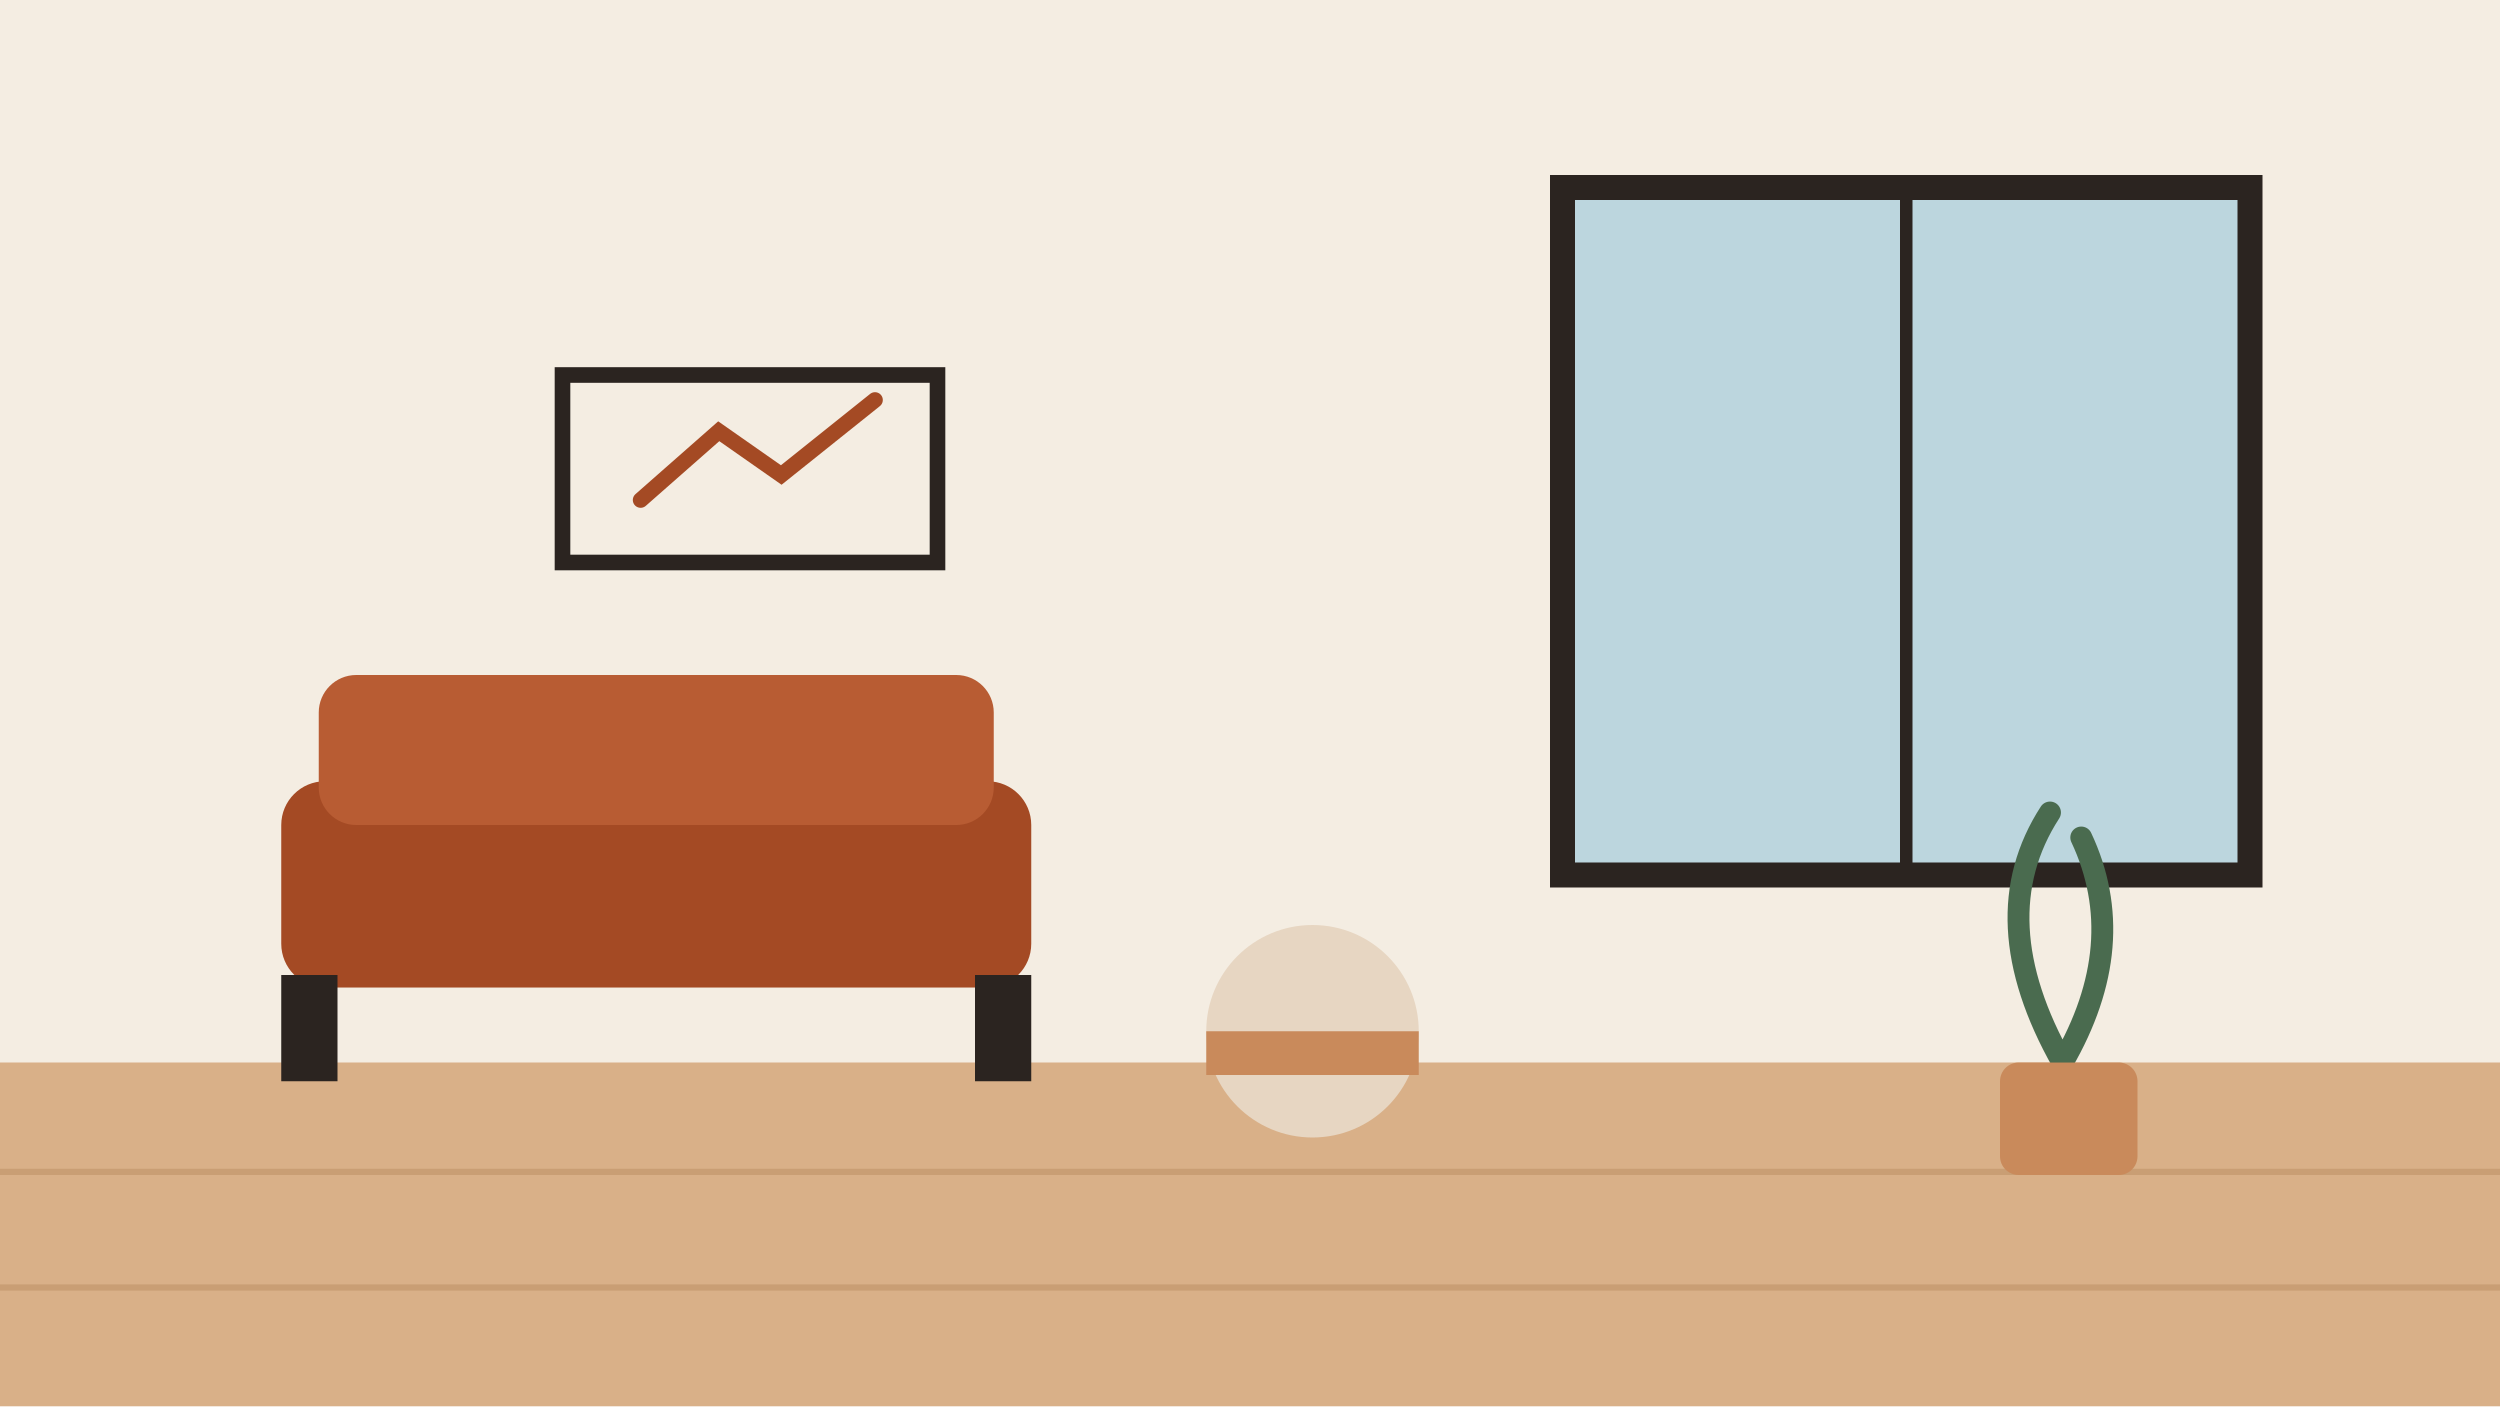
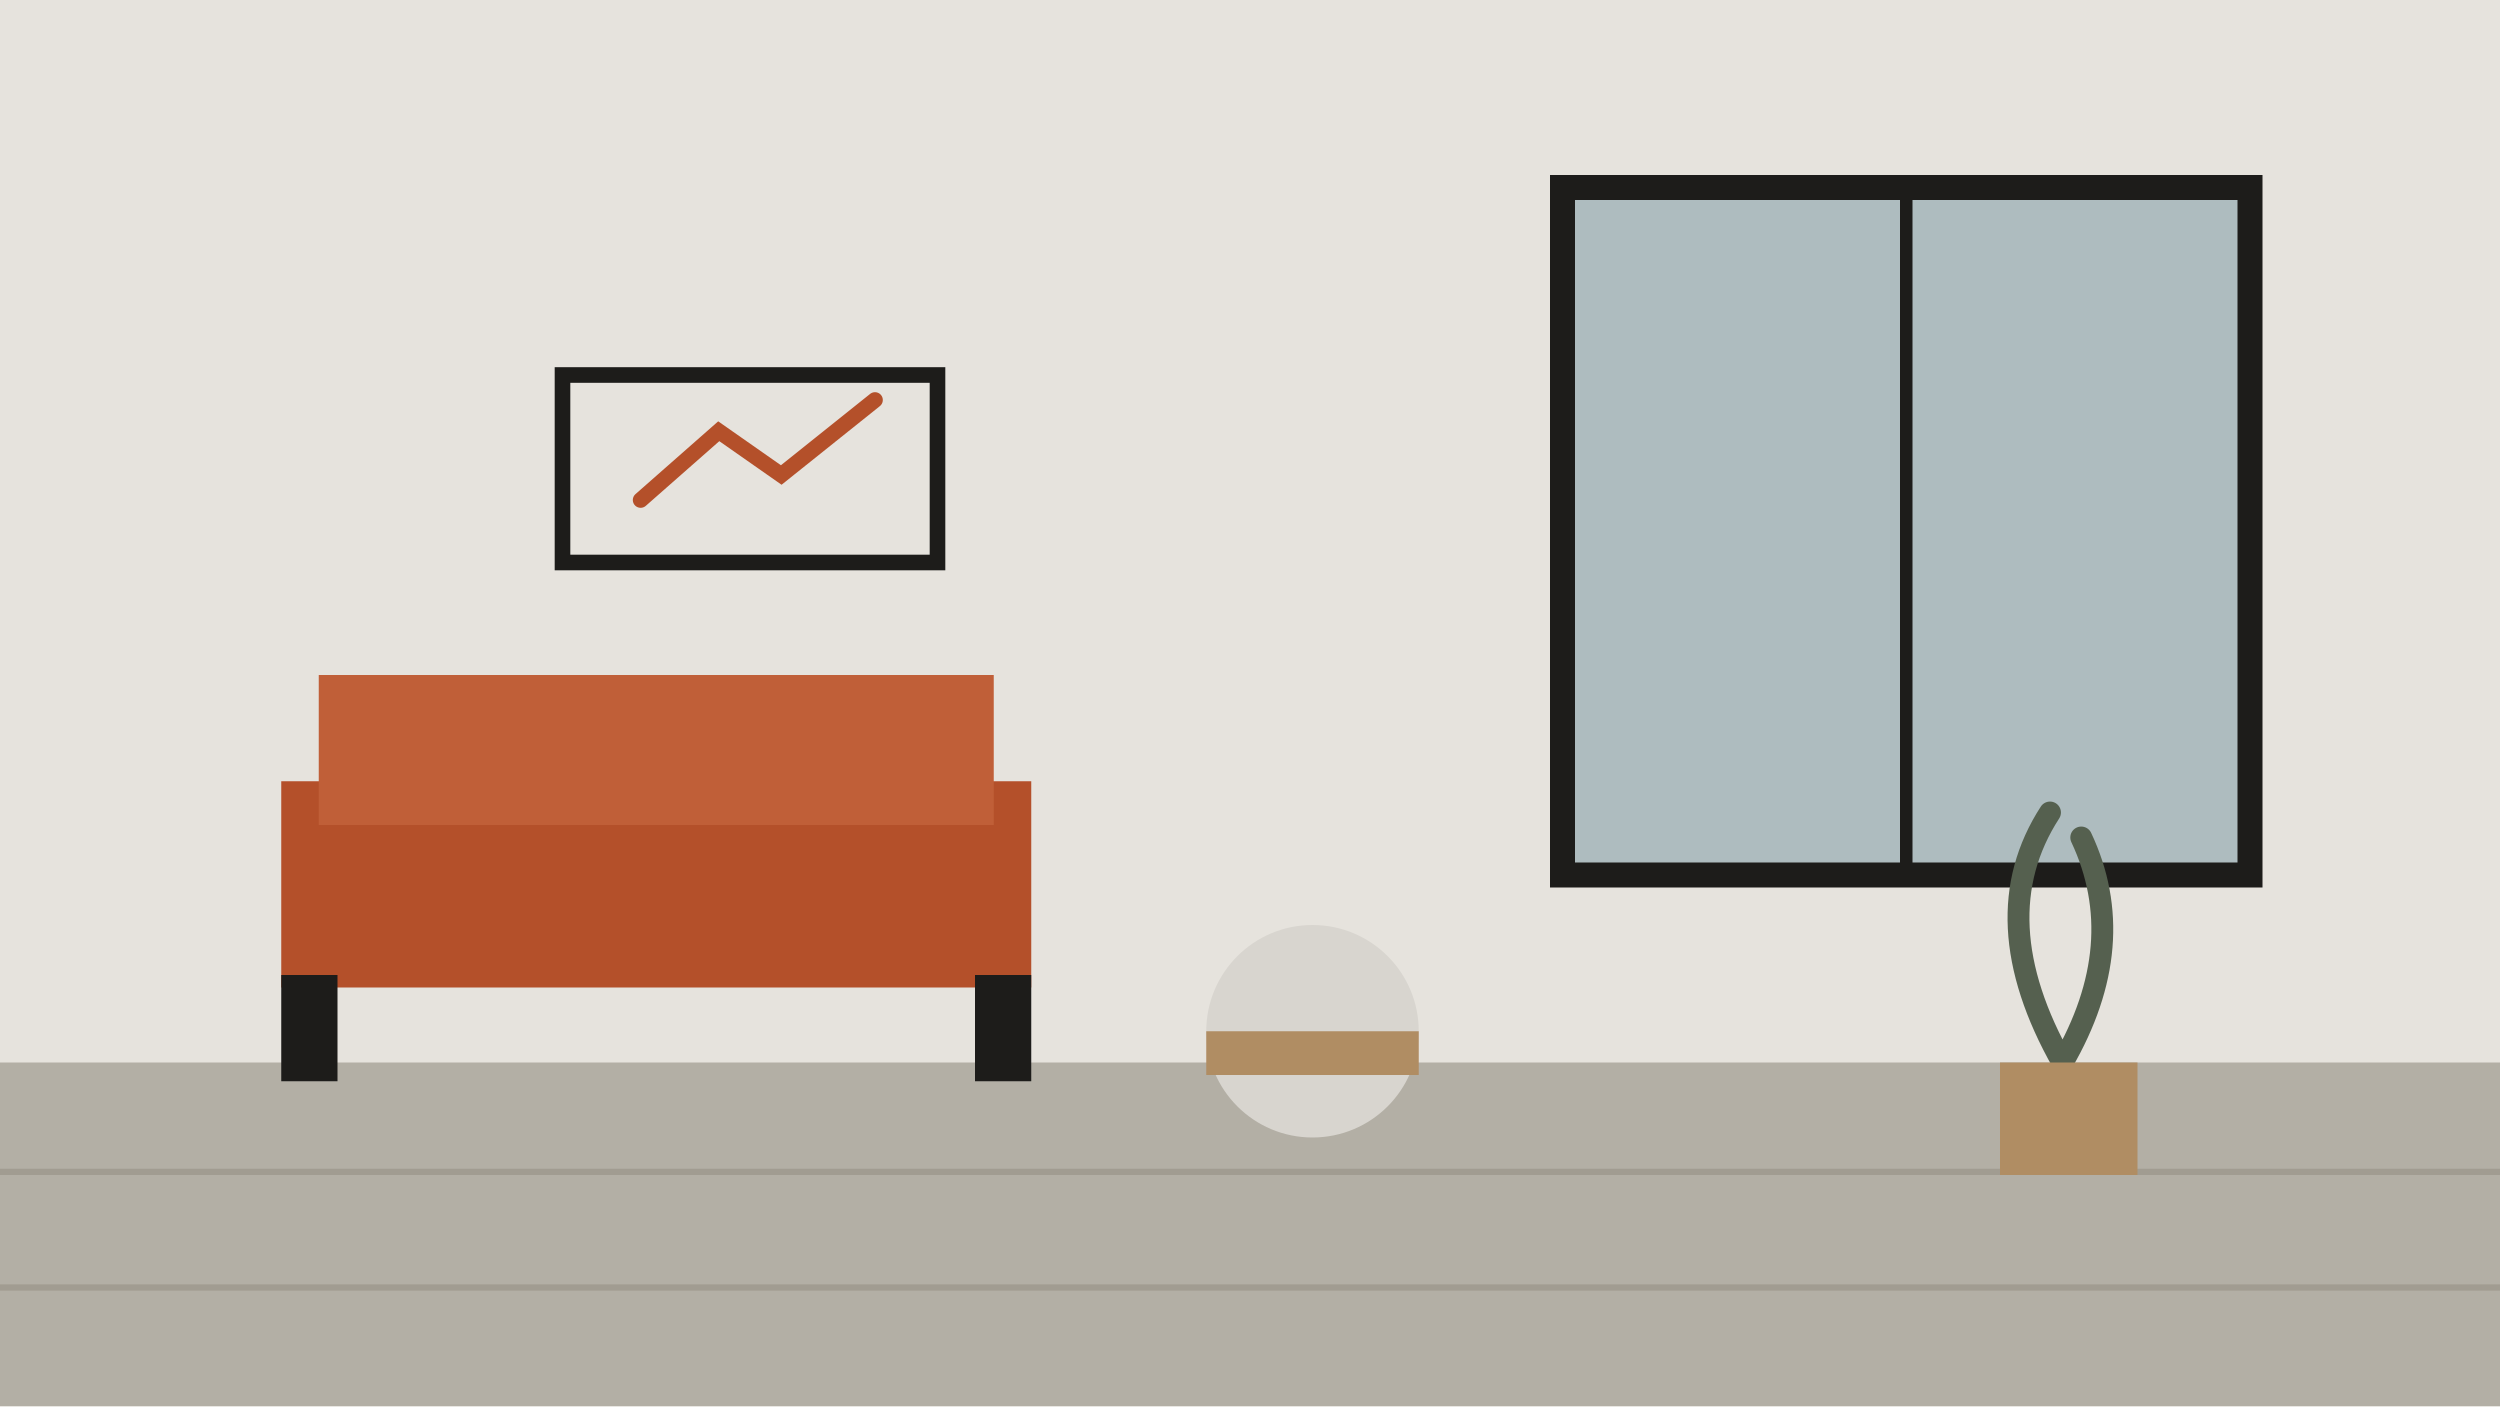
<svg xmlns="http://www.w3.org/2000/svg" viewBox="0 0 800 450" role="img" aria-label="Gerenoveerde leefruimte">
-   <rect width="800" height="450" fill="#f4ede2" />
-   <rect y="340" width="800" height="110" fill="#d9b088" />
-   <line x1="0" y1="375" x2="800" y2="375" stroke="#c99e74" stroke-width="2" />
-   <line x1="0" y1="412" x2="800" y2="412" stroke="#c99e74" stroke-width="2" />
-   <rect x="500" y="60" width="220" height="220" fill="#bcd6de" stroke="#2b2420" stroke-width="8" />
-   <line x1="610" y1="60" x2="610" y2="280" stroke="#2b2420" stroke-width="4" />
-   <rect x="90" y="250" width="240" height="66" rx="14" fill="#a44a24" />
-   <rect x="102" y="216" width="216" height="48" rx="12" fill="#b85c33" />
-   <rect x="90" y="312" width="18" height="34" fill="#2b2420" />
-   <rect x="312" y="312" width="18" height="34" fill="#2b2420" />
-   <circle cx="420" cy="330" r="34" fill="#e7d6c2" />
-   <rect x="386" y="330" width="68" height="14" fill="#c98a5b" />
-   <path d="M180 120 h120 v60 h-120 Z" fill="none" stroke="#2b2420" stroke-width="5" />
-   <path d="M205 160 l25 -22 20 14 30 -24" fill="none" stroke="#a44a24" stroke-width="5" stroke-linecap="round" />
-   <path d="M660 340 q-26 -46 -4 -80 M660 340 q22 -38 6 -72" fill="none" stroke="#4a6b4f" stroke-width="7" stroke-linecap="round" />
-   <rect x="640" y="340" width="44" height="36" rx="6" fill="#c98a5b" />
+   <rect width="800" height="450" fill="#e6e3dd" />
+   <rect y="340" width="800" height="110" fill="#b3afa5" />
+   <line x1="0" y1="375" x2="800" y2="375" stroke="#a19c91" stroke-width="2" />
+   <line x1="0" y1="412" x2="800" y2="412" stroke="#a19c91" stroke-width="2" />
+   <rect x="500" y="60" width="220" height="220" fill="#aebcbf" stroke="#1d1c1a" stroke-width="8" />
+   <line x1="610" y1="60" x2="610" y2="280" stroke="#1d1c1a" stroke-width="4" />
+   <rect x="90" y="250" width="240" height="66" fill="#b4502a" />
+   <rect x="102" y="216" width="216" height="48" fill="#c05f38" />
+   <rect x="90" y="312" width="18" height="34" fill="#1d1c1a" />
+   <rect x="312" y="312" width="18" height="34" fill="#1d1c1a" />
+   <circle cx="420" cy="330" r="34" fill="#d8d5cf" />
+   <rect x="386" y="330" width="68" height="14" fill="#b08d63" />
+   <path d="M180 120 h120 v60 h-120 Z" fill="none" stroke="#1d1c1a" stroke-width="5" />
+   <path d="M205 160 l25 -22 20 14 30 -24" fill="none" stroke="#b4502a" stroke-width="5" stroke-linecap="round" />
+   <path d="M660 340 q-26 -46 -4 -80 M660 340 q22 -38 6 -72" fill="none" stroke="#55604f" stroke-width="7" stroke-linecap="round" />
+   <rect x="640" y="340" width="44" height="36" fill="#b08d63" />
</svg>
